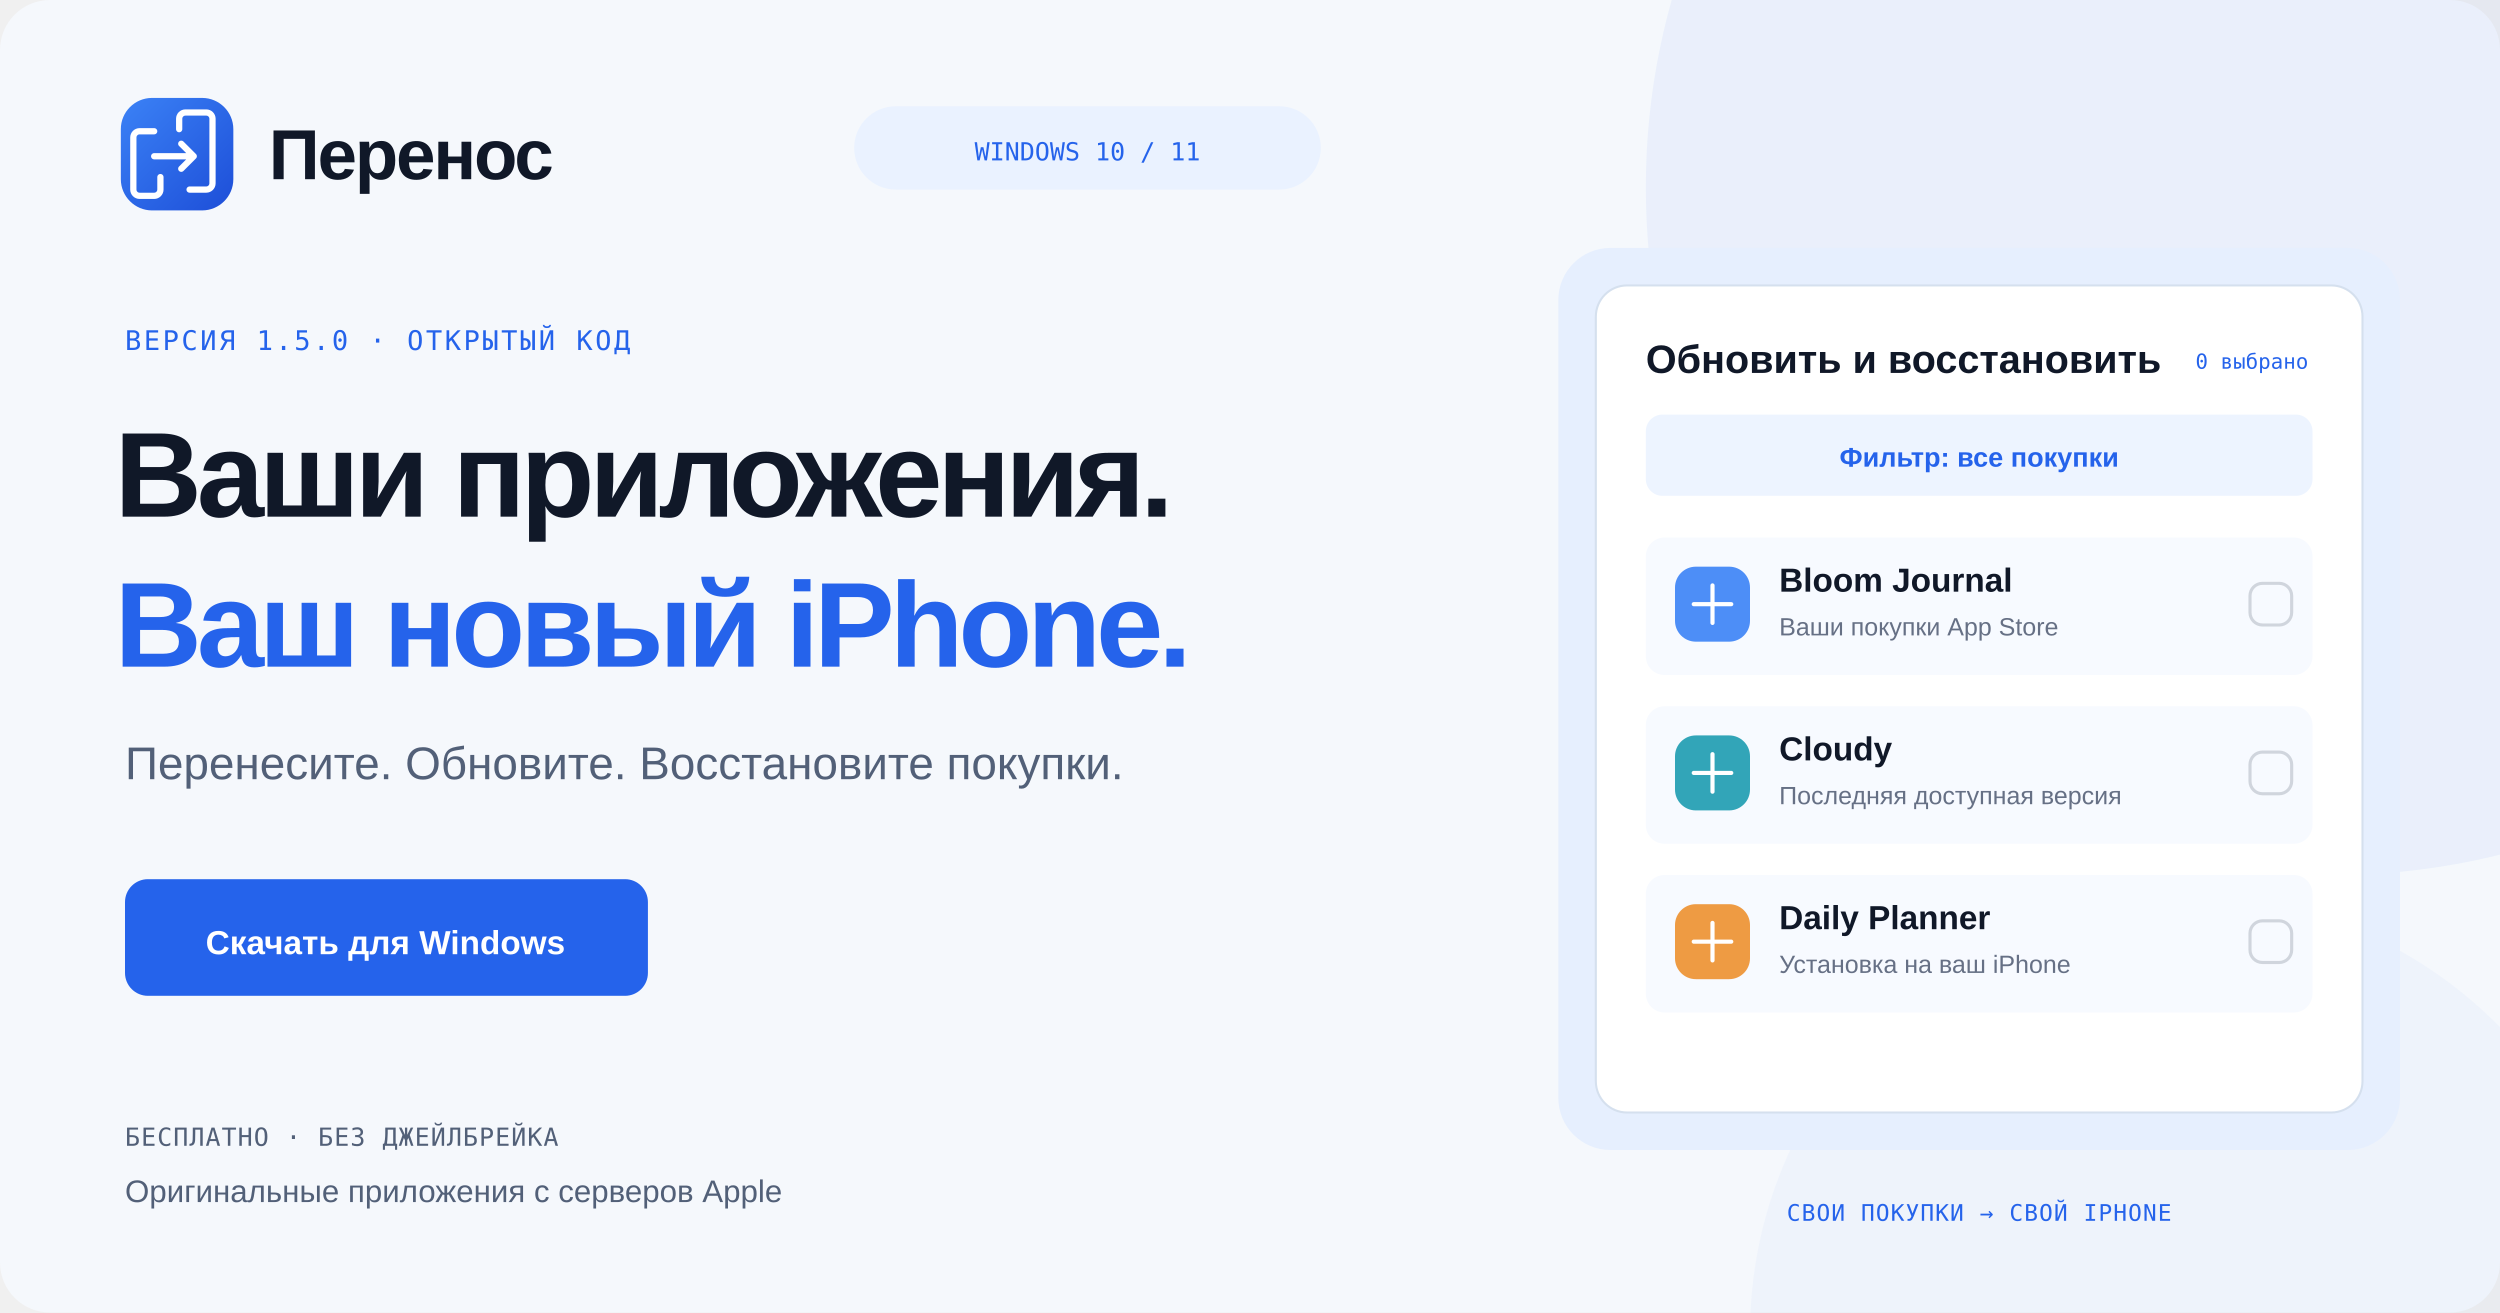
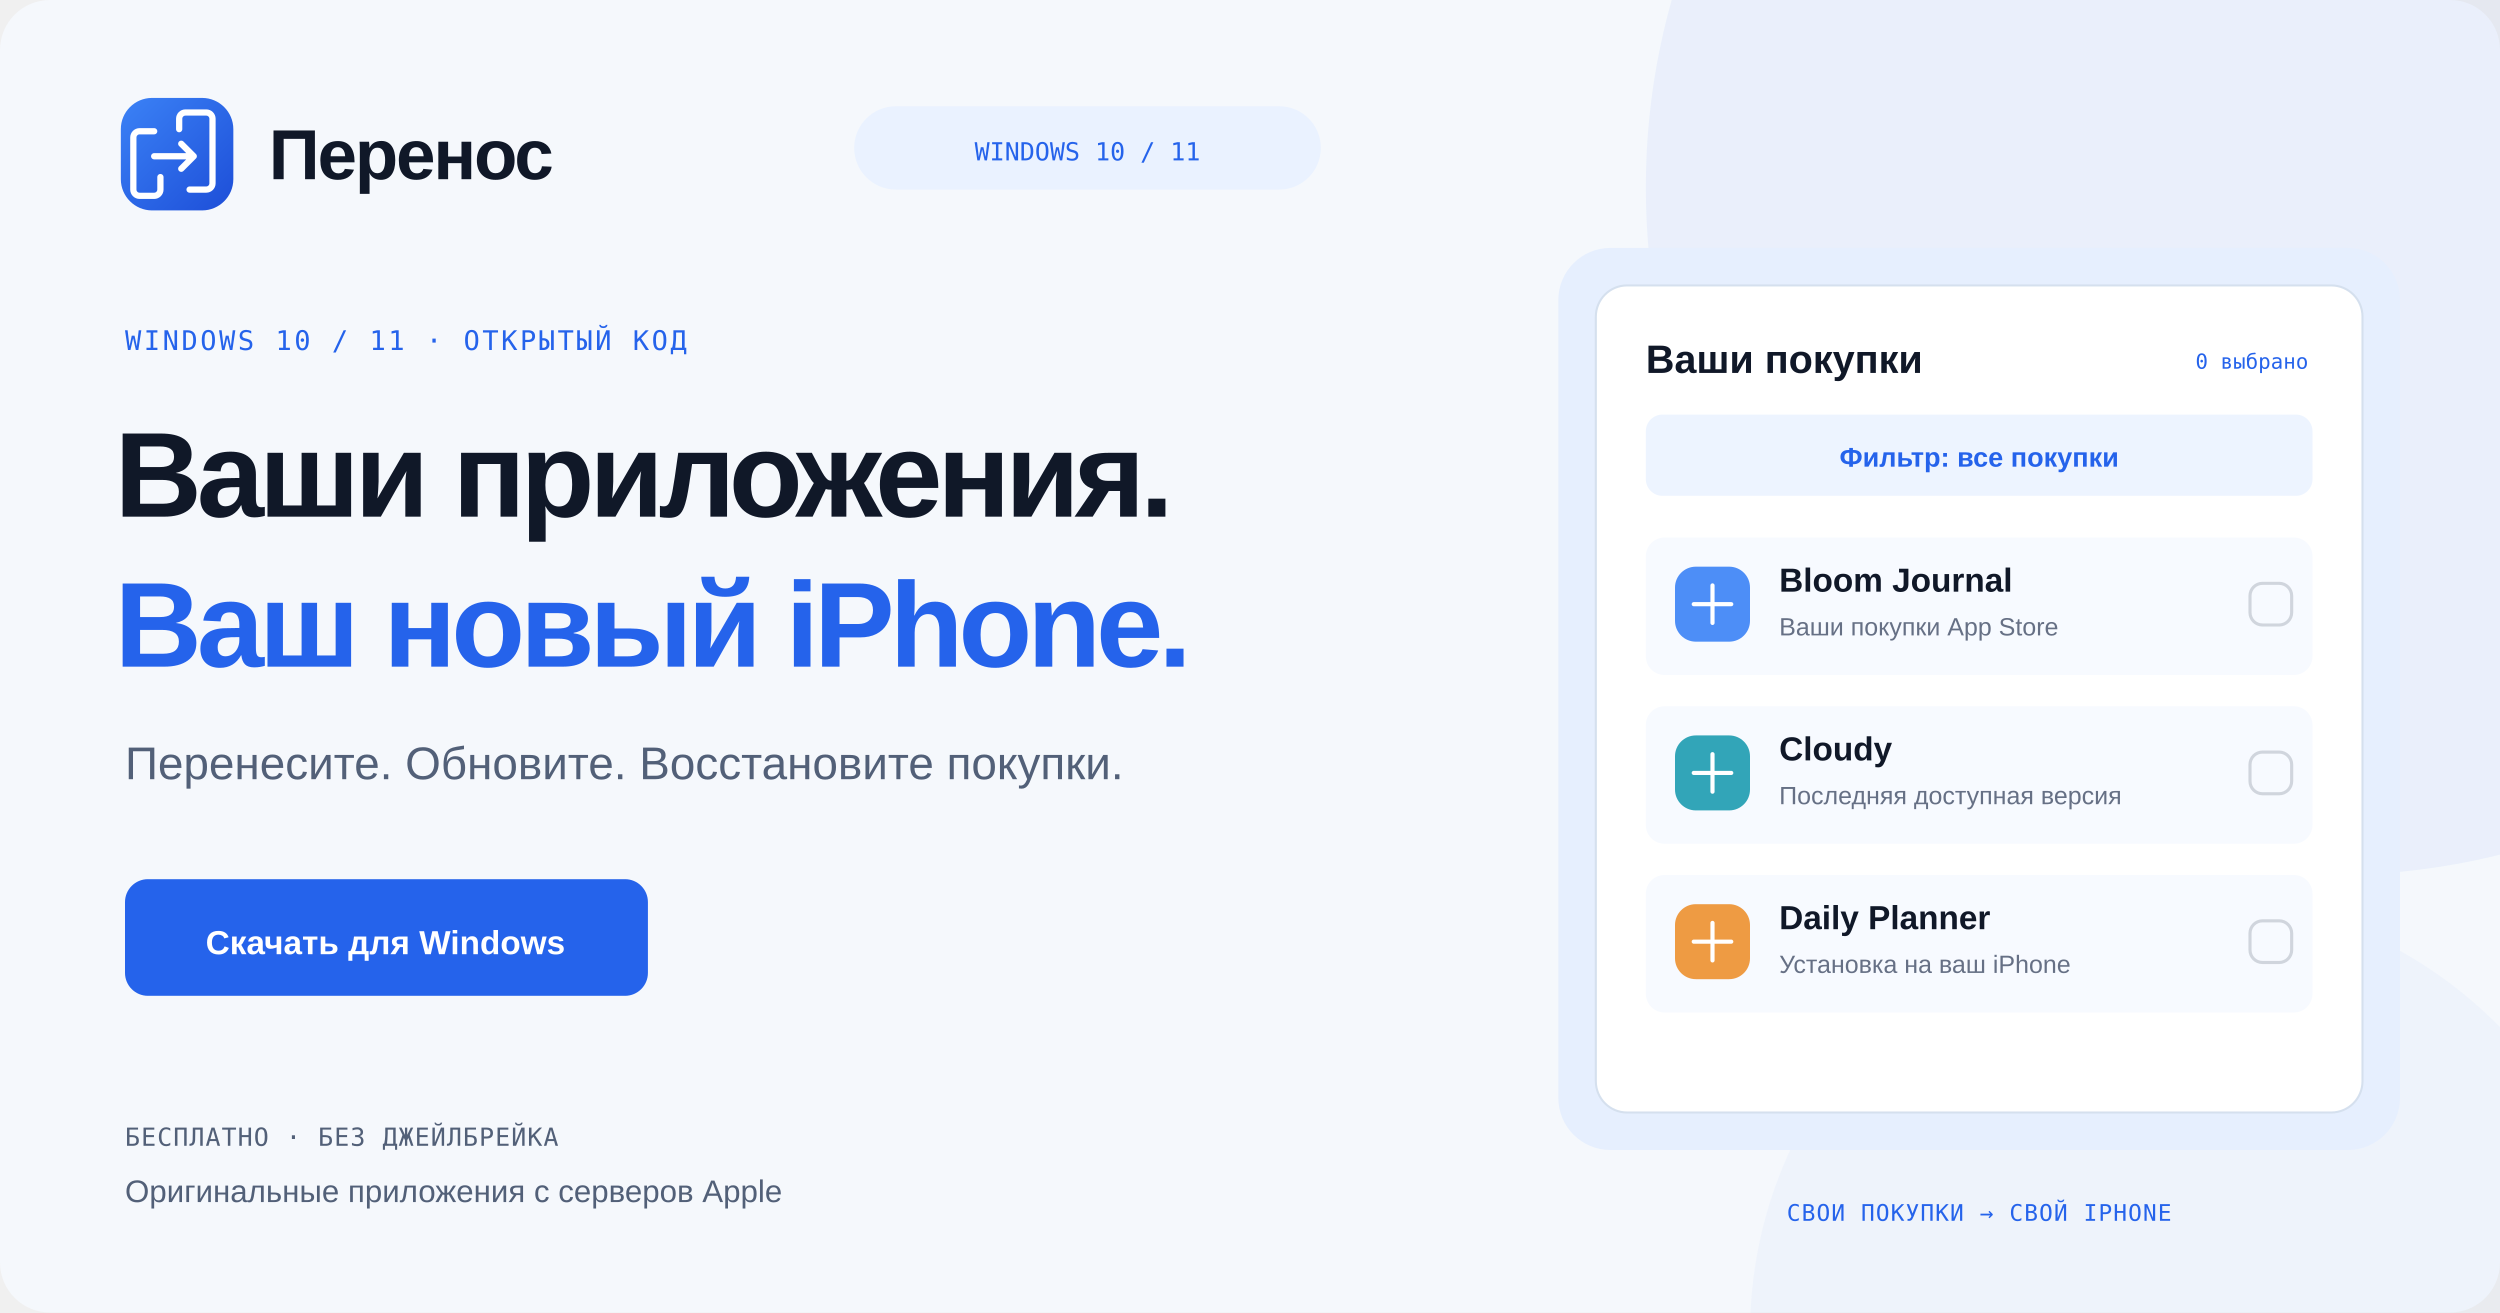
<svg xmlns="http://www.w3.org/2000/svg" width="1200" height="630" viewBox="0 0 1200 630" role="img" aria-labelledby="title desc">
  <defs>
    <linearGradient id="blue" x1="0" y1="0" x2="1" y2="1">
      <stop stop-color="#3b82f6" />
      <stop offset="1" stop-color="#1d4ed8" />
    </linearGradient>
    <style>
      text { font-family: Manrope, 'Segoe UI', Arial, sans-serif; }
      .mono { font-family: Consolas, monospace; }
      .name { font-size: 16px; font-weight: 650; fill: #101828; }
      .detail { font-size: 12px; fill: #667085; }
    </style>
  </defs>
  <rect width="1200" height="630" rx="24" fill="#f5f8fc" />
  <circle cx="1120" cy="90" r="330" fill="#2563eb" opacity=".055" />
  <circle cx="1050" cy="640" r="210" fill="#2563eb" opacity=".035" />
  <g transform="translate(58 47)">
    <rect width="54" height="54" rx="15" fill="url(#blue)" />
    <g fill="none" stroke="white" stroke-width="3" stroke-linecap="round" stroke-linejoin="round">
      <path d="M28 15V10a3 3 0 0 1 3-3h10a3 3 0 0 1 3 3v31a3 3 0 0 1-3 3h-8M19 38v6a3 3 0 0 1-3 3H9a3 3 0 0 1-3-3V19a3 3 0 0 1 3-3h7" />
      <path d="M16 28h19m-6-6 6 6-6 6" />
    </g>
  </g>
  <text x="129" y="86" font-size="34" font-weight="750" letter-spacing="-1" fill="#101828">Перенос</text>
  <rect x="410" y="51" width="224" height="40" rx="20" fill="#eaf2ff" />
  <text x="522" y="77" text-anchor="middle" class="mono" font-size="12" fill="#2563eb">WINDOWS 10 / 11</text>
-   <text x="60" y="168" class="mono" font-size="13" letter-spacing="1.2" fill="#2563eb">ВЕРСИЯ 1.5.0  ·  ОТКРЫТЫЙ КОД</text>
+   <text x="60" y="168" class="mono" font-size="13" letter-spacing="1.2" fill="#2563eb">WINDOWS 10 / 11  ·  ОТКРЫТЫЙ КОД</text>
  <text x="55" y="248" font-size="58" font-weight="700" letter-spacing="-2.4" fill="#101828">Ваши приложения.</text>
  <text x="55" y="320" font-size="58" font-weight="700" letter-spacing="-2.4" fill="#2563eb">Ваш новый iPhone.</text>
  <text x="60" y="374" font-size="22" fill="#526078">Перенесите. Обновите. Восстановите покупки.</text>
  <rect x="60" y="422" width="251" height="56" rx="11" fill="#2563eb" />
  <text x="185" y="458" text-anchor="middle" font-size="16" font-weight="700" fill="white">Скачать для Windows</text>
  <text x="60" y="550" class="mono" font-size="12" letter-spacing=".5" fill="#526078">БЕСПЛАТНО  ·  БЕЗ ДЖЕЙЛБРЕЙКА</text>
  <text x="60" y="577" font-size="15" fill="#526078">Оригинальные приложения с серверов Apple</text>
  <rect x="748" y="119" width="404" height="433" rx="25" fill="#e6effe" />
  <rect x="766" y="137" width="368" height="397" rx="15" fill="white" stroke="#d5e0ee" />
-   <text x="790" y="179" font-size="19" font-weight="700" fill="#101828">Обновить и восстановить</text>
+   <text x="790" y="179" font-size="19" font-weight="700" fill="#101828">Ваши покупки</text>
  <text x="1108" y="177" text-anchor="end" class="mono" font-size="10" fill="#2563eb">0 выбрано</text>
  <rect x="790" y="199" width="320" height="39" rx="8" fill="#edf4ff" />
  <text x="950" y="224" text-anchor="middle" font-size="13" font-weight="650" fill="#2563eb">Фильтр: все покупки</text>
  <g>
    <rect x="790" y="258" width="320" height="66" rx="9" fill="#f7faff" />
    <rect x="804" y="272" width="36" height="36" rx="10" fill="#4d8ef7" />
    <path d="M813 290h18m-9-9v18" stroke="white" stroke-width="2" stroke-linecap="round" />
    <text x="854" y="284" class="name">Bloom Journal</text>
    <text x="854" y="305" class="detail">Ваши покупки App Store</text>
    <rect x="1080" y="280" width="20" height="20" rx="6" fill="none" stroke="#d0d5dd" stroke-width="1.5" />
  </g>
  <g>
    <rect x="790" y="339" width="320" height="66" rx="9" fill="#f7faff" />
    <rect x="804" y="353" width="36" height="36" rx="10" fill="#32a5b8" />
    <path d="M813 371h18m-9-9v18" stroke="white" stroke-width="2" stroke-linecap="round" />
    <text x="854" y="365" class="name">Cloudy</text>
    <text x="854" y="386" class="detail">Последняя доступная версия</text>
    <rect x="1080" y="361" width="20" height="20" rx="6" fill="none" stroke="#d0d5dd" stroke-width="1.5" />
  </g>
  <g>
    <rect x="790" y="420" width="320" height="66" rx="9" fill="#f7faff" />
    <rect x="804" y="434" width="36" height="36" rx="10" fill="#ee9b43" />
    <path d="M813 452h18m-9-9v18" stroke="white" stroke-width="2" stroke-linecap="round" />
    <text x="854" y="446" class="name">Daily Planner</text>
    <text x="854" y="467" class="detail">Установка на ваш iPhone</text>
    <rect x="1080" y="442" width="20" height="20" rx="6" fill="none" stroke="#d0d5dd" stroke-width="1.5" />
  </g>
  <text x="950" y="586" text-anchor="middle" class="mono" font-size="11" letter-spacing=".5" fill="#2563eb">СВОИ ПОКУПКИ  →  СВОЙ IPHONE</text>
</svg>
